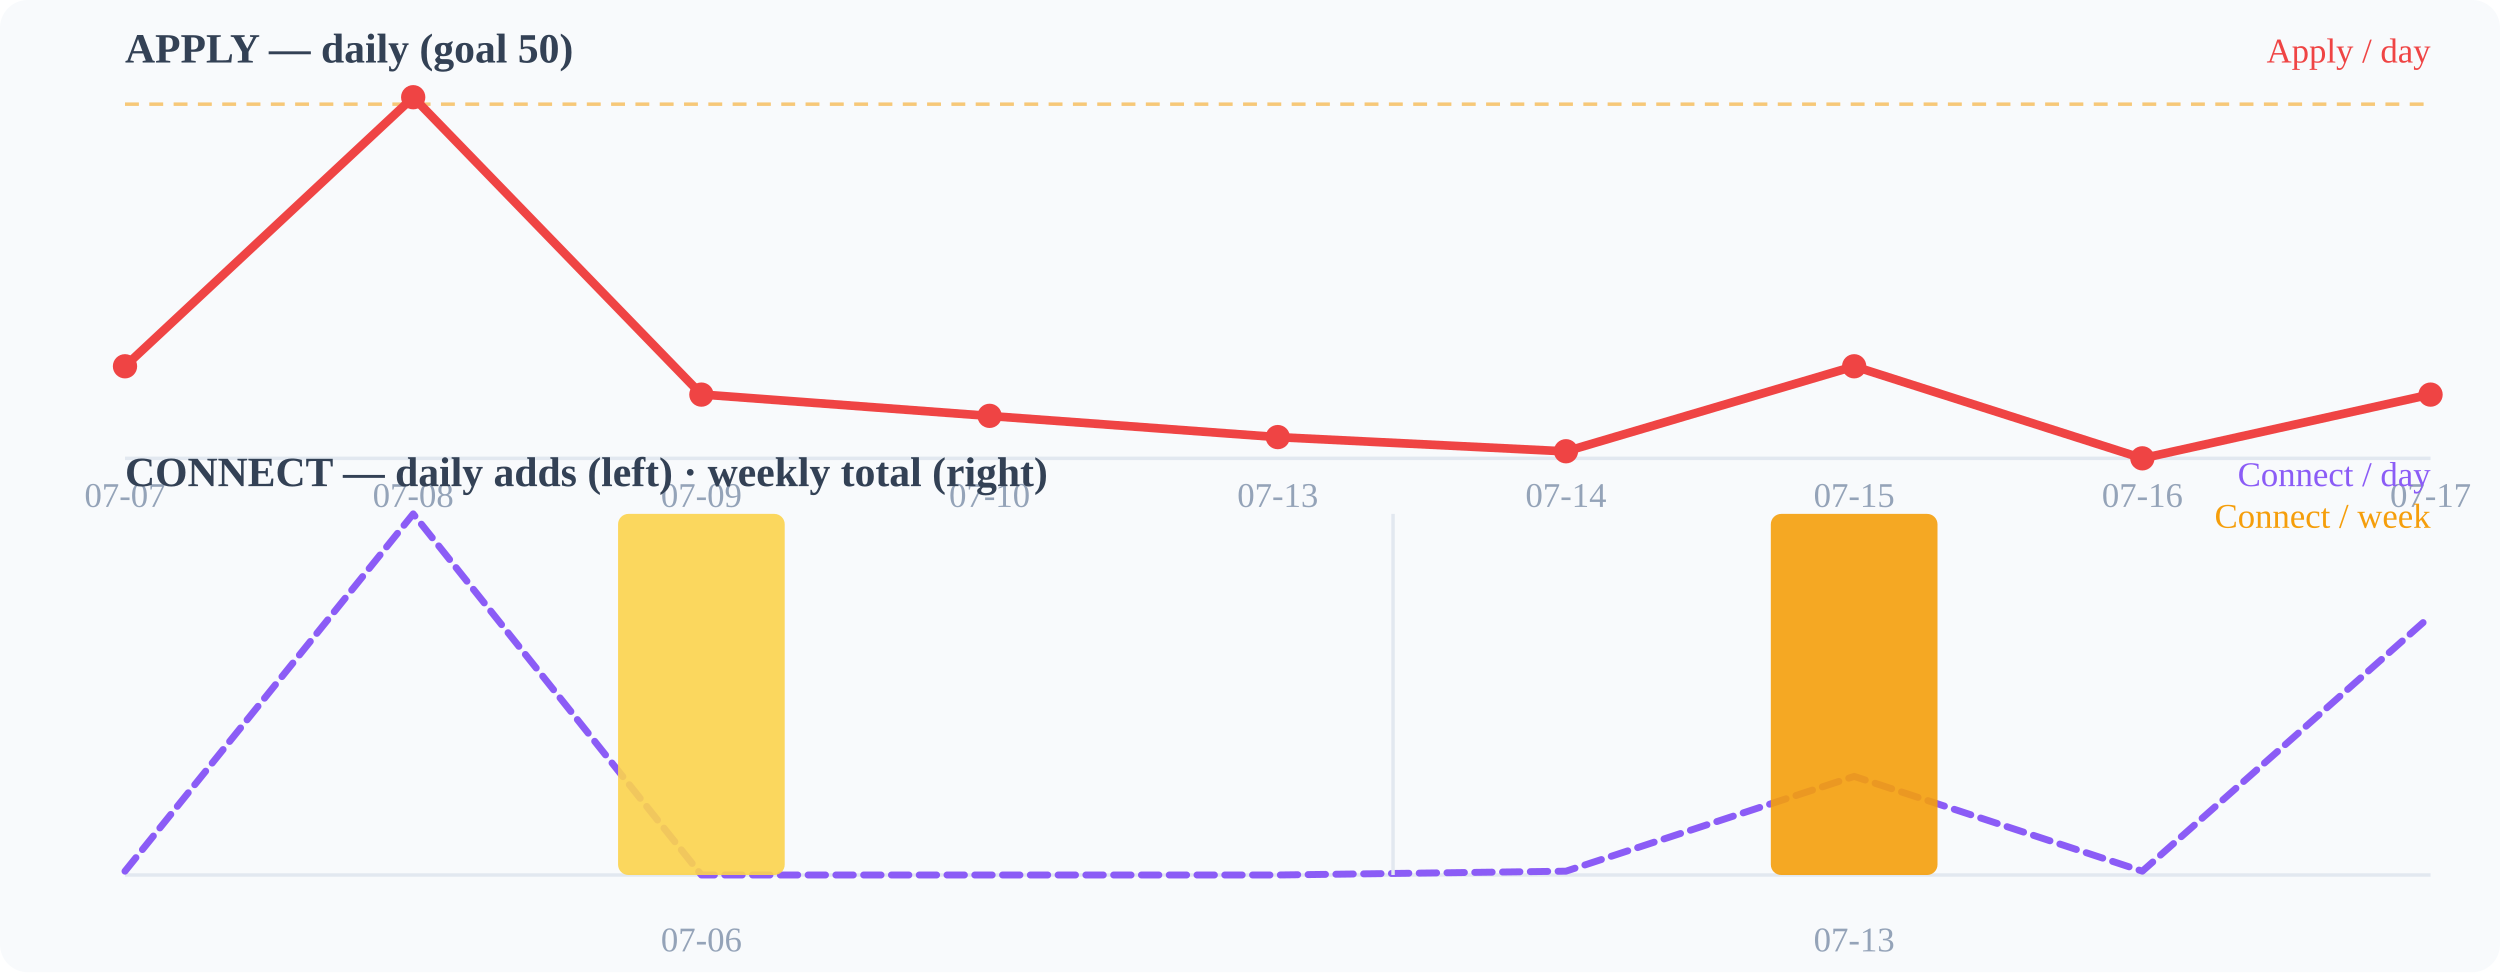
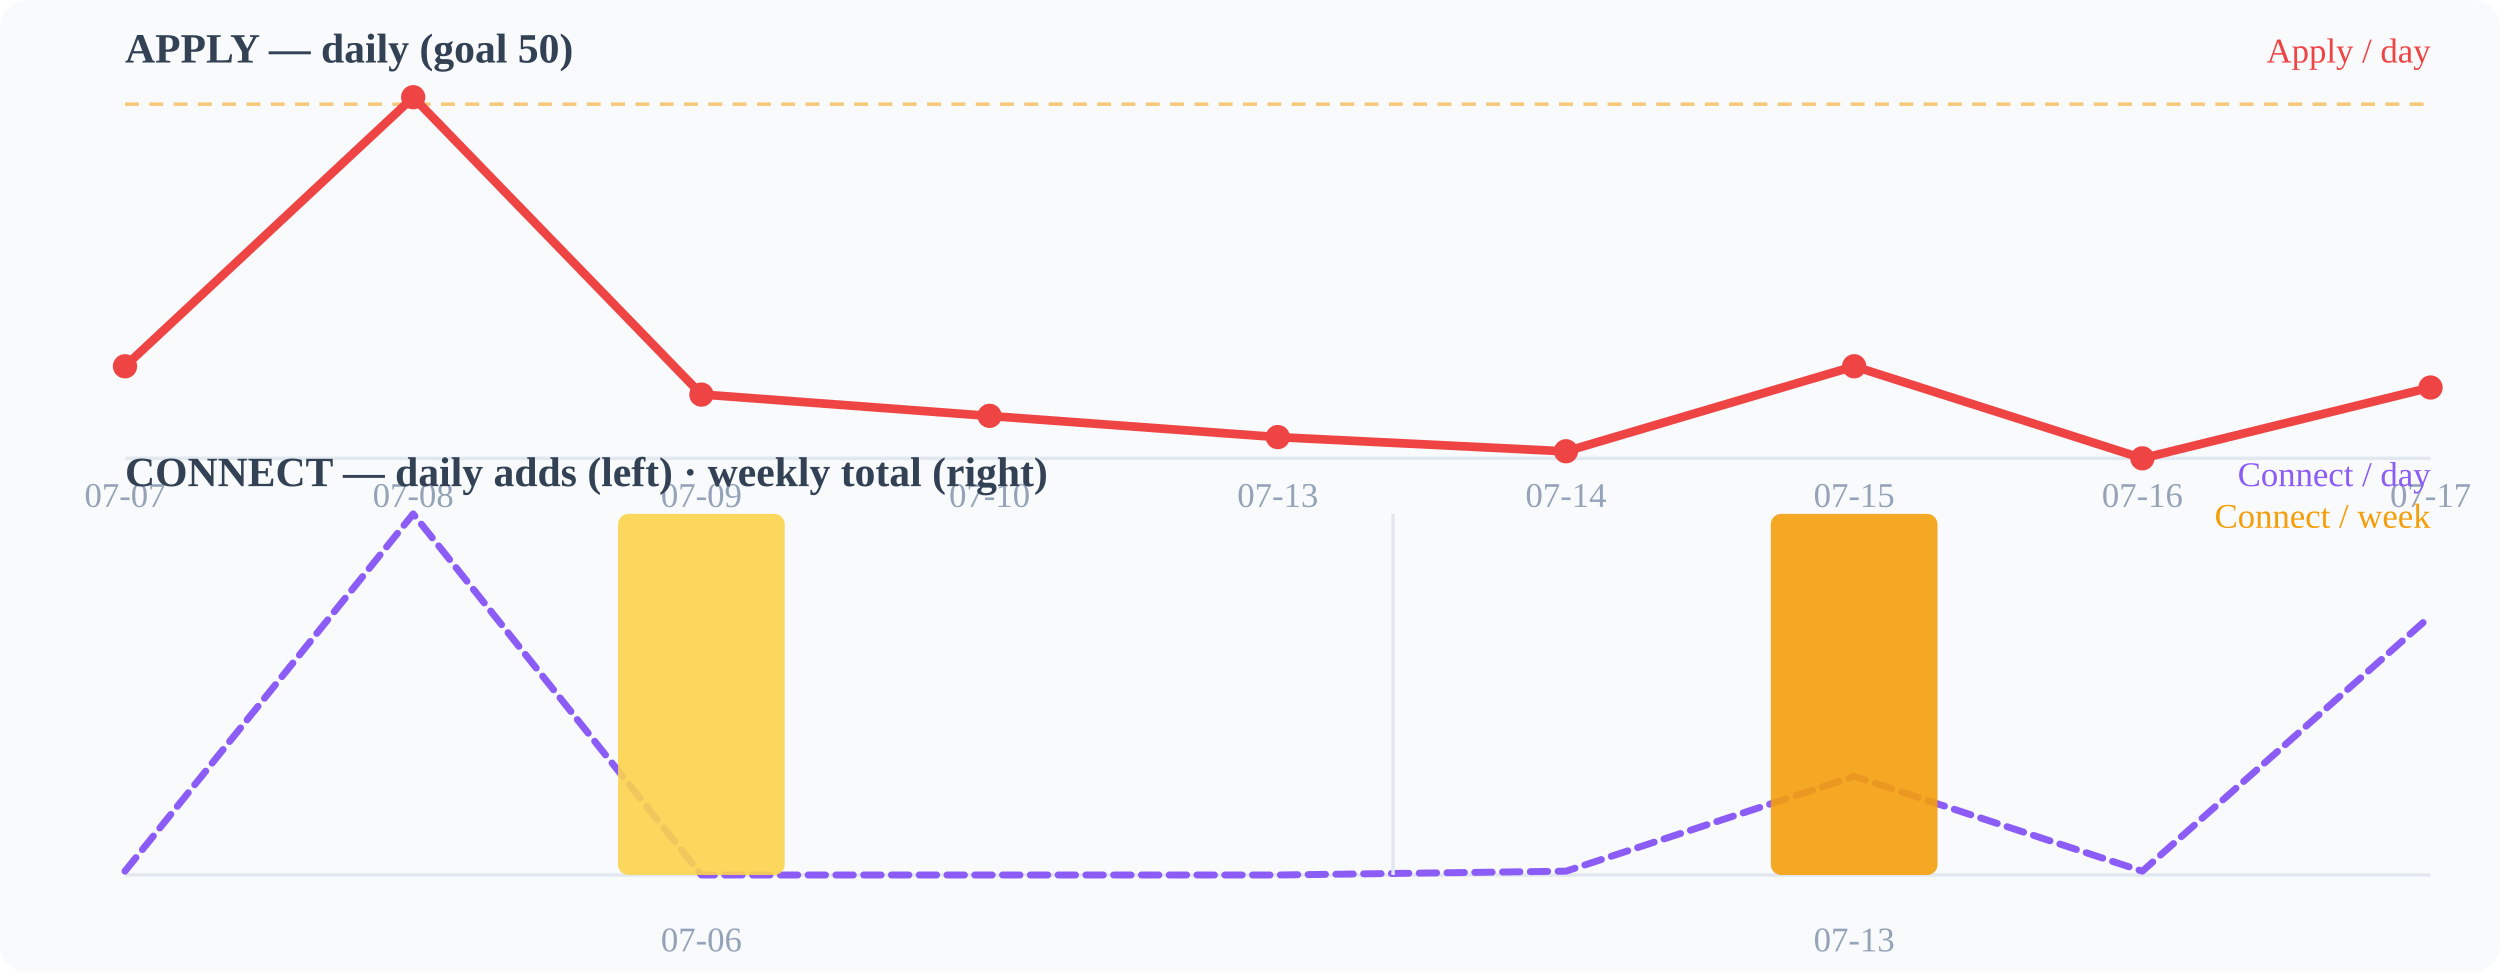
<svg xmlns="http://www.w3.org/2000/svg" width="720" height="280" viewBox="0 0 720 280">
  <rect width="720" height="280" fill="#f8fafc" rx="8" />
  <text x="36" y="18" font-size="12" font-weight="600" fill="#334155">APPLY — daily (goal 50)</text>
  <line x1="36" y1="132" x2="700" y2="132" stroke="#e2e8f0" stroke-width="1" />
  <line x1="36" y1="30.0" x2="700" y2="30.0" stroke="#f59e0b" stroke-width="1" stroke-dasharray="4 3" opacity="0.55" />
-   <polyline points="36.0,105.5 119.0,28.0 202.0,113.6 285.0,119.8 368.0,125.9 451.0,130.0 534.0,105.5 617.0,132.0 700.0,113.6" fill="none" stroke="#ef4444" stroke-width="2.5" stroke-linecap="round" stroke-linejoin="round" />
+   <polyline points="36.0,105.5 119.0,28.0 202.0,113.6 285.0,119.8 368.0,125.9 451.0,130.0 534.0,105.5 617.0,132.0 700.0,111.6" fill="none" stroke="#ef4444" stroke-width="2.5" stroke-linecap="round" stroke-linejoin="round" />
  <circle cx="36" cy="105.49" r="3.5" fill="#ef4444" />
  <circle cx="119" cy="28" r="3.5" fill="#ef4444" />
  <circle cx="202" cy="113.647" r="3.5" fill="#ef4444" />
  <circle cx="285" cy="119.765" r="3.5" fill="#ef4444" />
  <circle cx="368" cy="125.882" r="3.5" fill="#ef4444" />
  <circle cx="451" cy="129.961" r="3.5" fill="#ef4444" />
  <circle cx="534" cy="105.49" r="3.5" fill="#ef4444" />
  <circle cx="617" cy="132" r="3.5" fill="#ef4444" />
-   <circle cx="700" cy="113.647" r="3.5" fill="#ef4444" />
+   <circle cx="700" cy="111.608" r="3.5" fill="#ef4444" />
  <text x="36" y="146" font-size="10" fill="#94a3b8" text-anchor="middle">07-07</text>
  <text x="119" y="146" font-size="10" fill="#94a3b8" text-anchor="middle">07-08</text>
  <text x="202" y="146" font-size="10" fill="#94a3b8" text-anchor="middle">07-09</text>
  <text x="285" y="146" font-size="10" fill="#94a3b8" text-anchor="middle">07-10</text>
  <text x="368" y="146" font-size="10" fill="#94a3b8" text-anchor="middle">07-13</text>
  <text x="451" y="146" font-size="10" fill="#94a3b8" text-anchor="middle">07-14</text>
  <text x="534" y="146" font-size="10" fill="#94a3b8" text-anchor="middle">07-15</text>
  <text x="617" y="146" font-size="10" fill="#94a3b8" text-anchor="middle">07-16</text>
  <text x="700" y="146" font-size="10" fill="#94a3b8" text-anchor="middle">07-17</text>
  <text x="36" y="140" font-size="12" font-weight="600" fill="#334155">CONNECT — daily adds (left) · weekly total (right)</text>
  <line x1="36" y1="252" x2="700" y2="252" stroke="#e2e8f0" stroke-width="1" />
  <polyline points="36.0,250.9 119.0,148.0 202.0,252.0 285.0,252.0 368.0,252.0 451.0,250.9 534.0,223.6 617.0,250.9 700.0,177.4" fill="none" stroke="#8b5cf6" stroke-width="2" stroke-linecap="round" stroke-linejoin="round" stroke-dasharray="5 3" />
  <rect x="178.0" y="148.0" width="48" height="104.0" rx="3" fill="#fcd34d" opacity="0.9" />
  <rect x="510.0" y="148.0" width="48" height="104.0" rx="3" fill="#f59e0b" opacity="0.9" />
  <line x1="401.2" y1="148" x2="401.2" y2="252" stroke="#e2e8f0" stroke-width="1" />
  <text x="202" y="274" font-size="10" fill="#94a3b8" text-anchor="middle">07-06</text>
  <text x="534" y="274" font-size="10" fill="#94a3b8" text-anchor="middle">07-13</text>
  <text x="700" y="18" font-size="10" fill="#ef4444" text-anchor="end">Apply / day</text>
  <text x="700" y="140" font-size="10" fill="#8b5cf6" text-anchor="end">Connect / day</text>
  <text x="700" y="152" font-size="10" fill="#f59e0b" text-anchor="end">Connect / week</text>
</svg>
